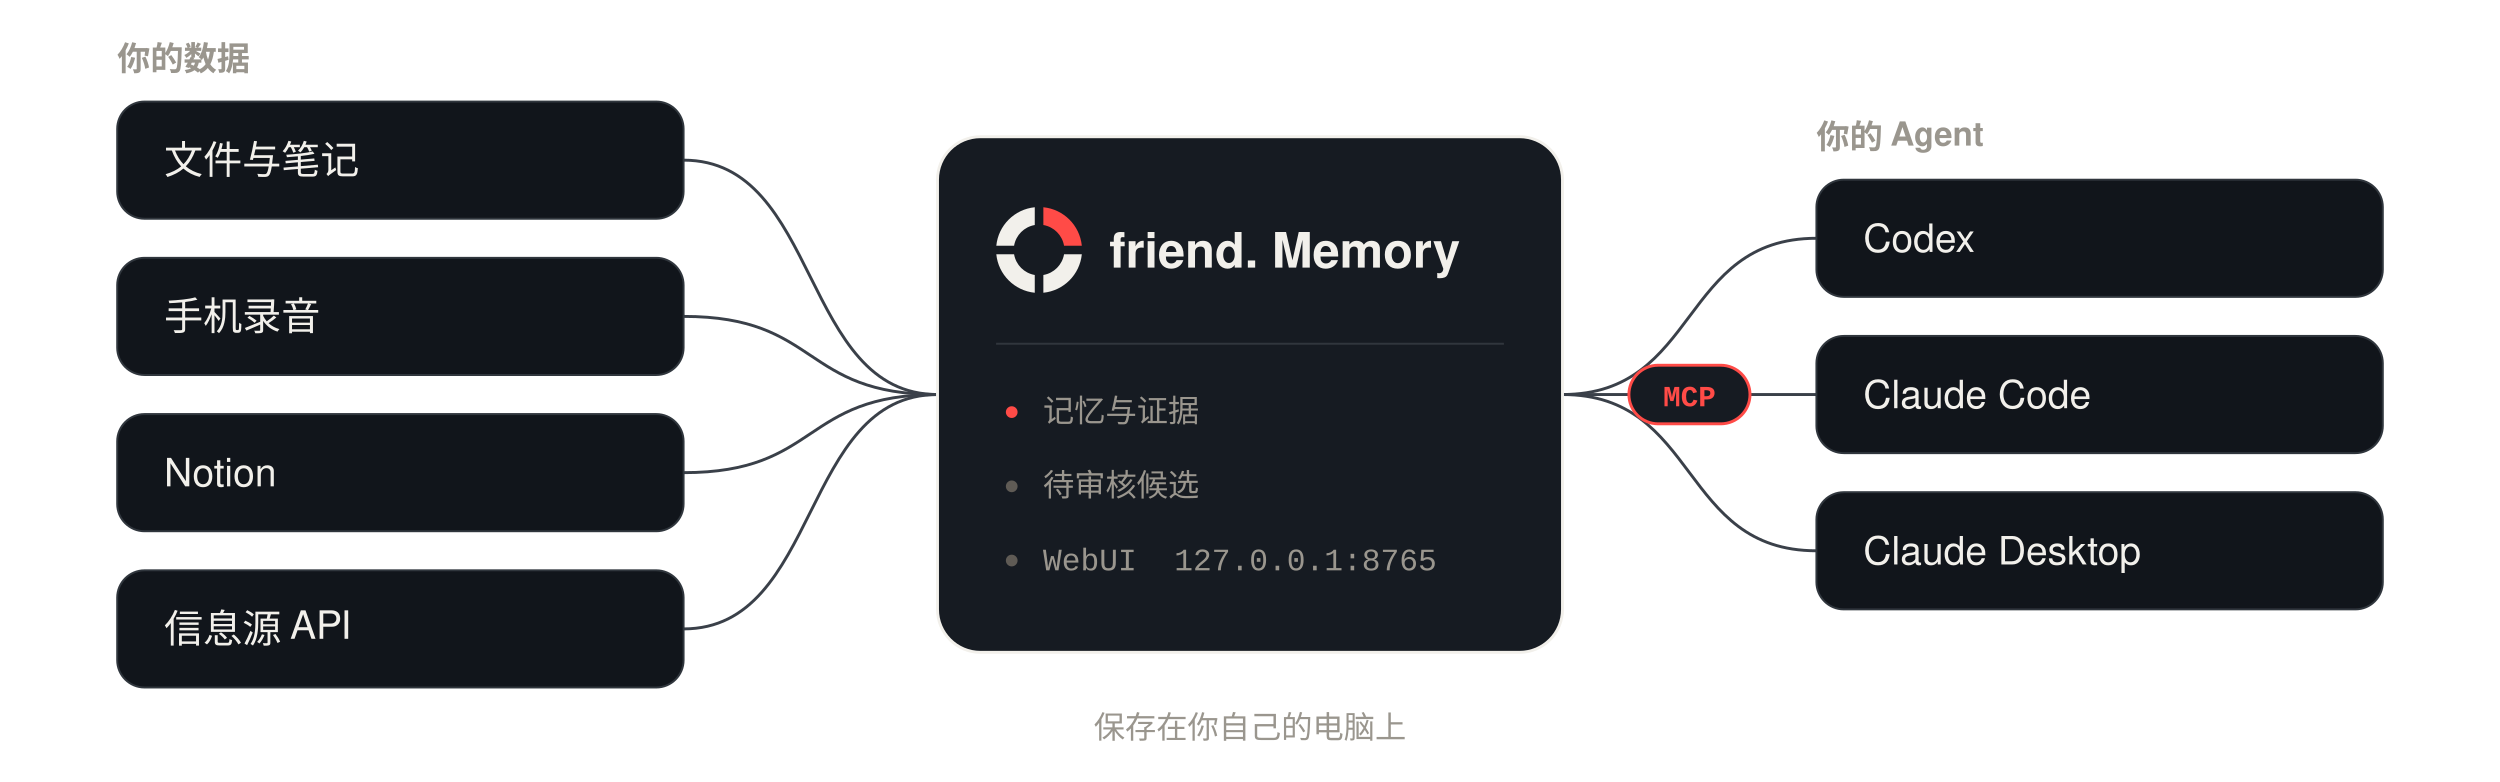
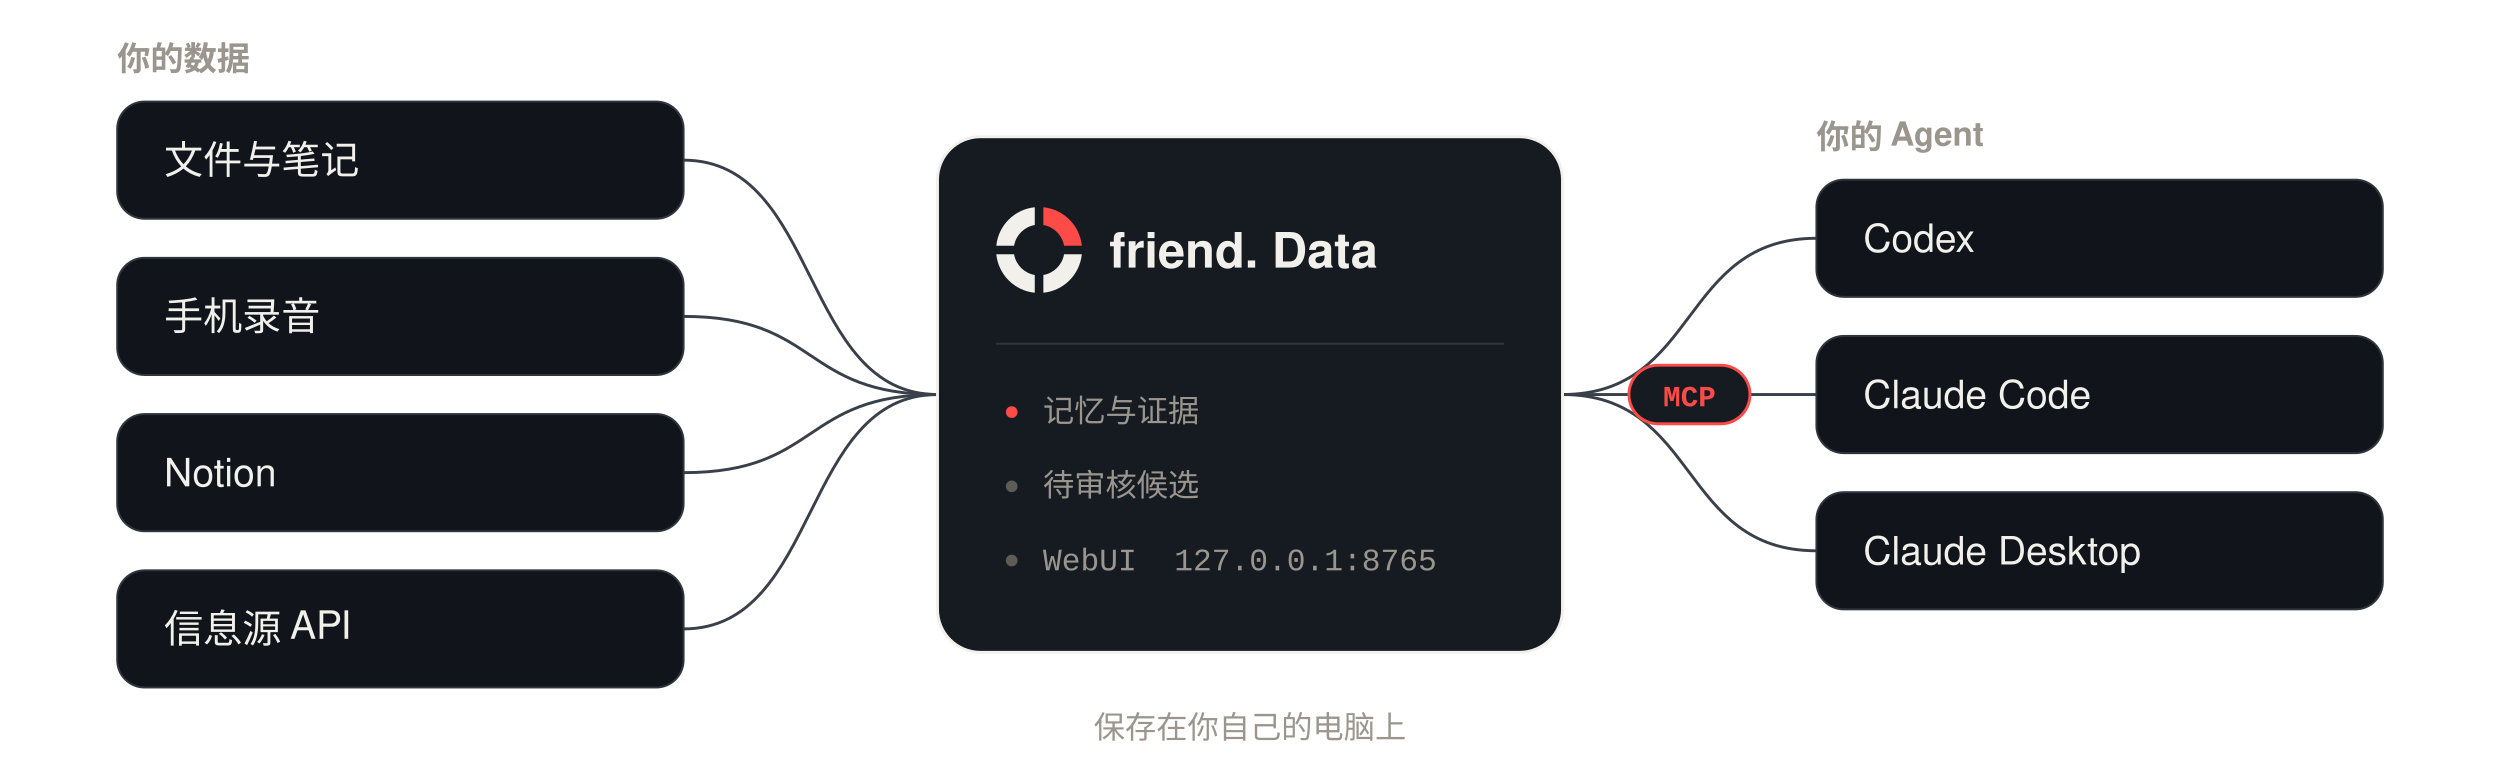
<svg xmlns="http://www.w3.org/2000/svg" viewBox="0 60 1280 400" width="1280" height="400" role="img" aria-label="friend. architecture">
  <style>.s{font-family:-apple-system, BlinkMacSystemFont, 'Segoe UI', 'Helvetica Neue', Helvetica, 'PingFang SC', 'Microsoft YaHei', Arial, sans-serif}.m{font-family:ui-monospace, SFMono-Regular, 'JetBrains Mono', Menlo, Consolas, 'Liberation Mono', monospace}</style>
  <path id="l0" d="M350,142 C420,142 410,262 480,262" fill="none" stroke="#3A4049" stroke-width="1.5" />
  <circle r="3.5" fill="#F2F0EB" opacity="0.8">
    <animateMotion dur="3.2s" begin="-0.1s" repeatCount="indefinite">
      <mpath href="#l0" />
    </animateMotion>
  </circle>
  <path id="l1" d="M350,222 C420,222 410,262 480,262" fill="none" stroke="#3A4049" stroke-width="1.5" />
  <circle r="3.5" fill="#F2F0EB" opacity="0.8">
    <animateMotion dur="3.2s" begin="-0.9s" repeatCount="indefinite">
      <mpath href="#l1" />
    </animateMotion>
  </circle>
  <path id="l2" d="M350,302 C420,302 410,262 480,262" fill="none" stroke="#3A4049" stroke-width="1.5" />
  <circle r="3.5" fill="#F2F0EB" opacity="0.8">
    <animateMotion dur="3.2s" begin="-1.7s" repeatCount="indefinite">
      <mpath href="#l2" />
    </animateMotion>
  </circle>
  <path id="l3" d="M350,382 C420,382 410,262 480,262" fill="none" stroke="#3A4049" stroke-width="1.5" />
  <circle r="3.5" fill="#F2F0EB" opacity="0.8">
    <animateMotion dur="3.2s" begin="-2.5s" repeatCount="indefinite">
      <mpath href="#l3" />
    </animateMotion>
  </circle>
  <path id="r0" d="M800,262 C870,262 860,182 930,182" fill="none" stroke="#3A4049" stroke-width="1.5" />
  <circle r="3.5" fill="#FF4B47">
    <animateMotion dur="2.6s" begin="-0.40s" repeatCount="indefinite">
      <mpath href="#r0" />
    </animateMotion>
  </circle>
  <path id="r1" d="M800,262 C870,262 860,262 930,262" fill="none" stroke="#3A4049" stroke-width="1.5" />
  <circle r="3.5" fill="#FF4B47">
    <animateMotion dur="2.6s" begin="-1.25s" repeatCount="indefinite">
      <mpath href="#r1" />
    </animateMotion>
  </circle>
  <path id="r2" d="M800,262 C870,262 860,342 930,342" fill="none" stroke="#3A4049" stroke-width="1.5" />
  <circle r="3.5" fill="#FF4B47">
    <animateMotion dur="2.6s" begin="-2.10s" repeatCount="indefinite">
      <mpath href="#r2" />
    </animateMotion>
  </circle>
  <text class="s" x="60" y="96" font-size="17" font-weight="600" fill="#9A968E">你的数据</text>
  <text class="s" x="930" y="136" font-size="17" font-weight="600" fill="#9A968E">你的 Agent</text>
  <rect x="60" y="112.0" width="290" height="60" rx="14" fill="#11151B" stroke="#30363D" />
  <text class="s" x="84" y="149" font-size="20" fill="#F2F0EB">文件与笔记</text>
  <rect x="60" y="192.0" width="290" height="60" rx="14" fill="#11151B" stroke="#30363D" />
  <text class="s" x="84" y="229" font-size="20" fill="#F2F0EB">手机录音</text>
  <rect x="60" y="272.0" width="290" height="60" rx="14" fill="#11151B" stroke="#30363D" />
  <text class="s" x="84" y="309" font-size="20" fill="#F2F0EB">Notion</text>
  <rect x="60" y="352.0" width="290" height="60" rx="14" fill="#11151B" stroke="#30363D" />
  <text class="s" x="84" y="389" font-size="20" fill="#F2F0EB">信息源 API</text>
  <rect x="930" y="152.0" width="290" height="60" rx="14" fill="#11151B" stroke="#30363D" />
  <text class="s" x="954" y="189" font-size="20" fill="#F2F0EB">Codex</text>
  <rect x="930" y="232.0" width="290" height="60" rx="14" fill="#11151B" stroke="#30363D" />
  <text class="s" x="954" y="269" font-size="20" fill="#F2F0EB">Claude Code</text>
  <rect x="930" y="312.0" width="290" height="60" rx="14" fill="#11151B" stroke="#30363D" />
  <text class="s" x="954" y="349" font-size="20" fill="#F2F0EB">Claude Desktop</text>
  <rect x="834" y="247" width="62" height="30" rx="15" fill="#161B22" stroke="#FF4B47" stroke-width="1.5" />
  <text class="m" x="865" y="268" text-anchor="middle" font-size="15" font-weight="700" fill="#FF4B47">MCP</text>
  <rect x="480" y="130" width="320" height="264" rx="22" fill="#161B22" stroke="#F2F0EB" stroke-width="1.5" />
  <g transform="translate(532 188) scale(0.22)">
    <path fill="#FF4B47" d="M10,-99.499A100,100 0 0 1 99.499,-10L58.146,-10A59,59 0 0 0 10,-58.146Z" />
    <path fill="#F2F0EB" d="M99.499,10A100,100 0 0 1 10,99.499L10,58.146A59,59 0 0 0 58.146,10Z" />
    <path fill="#F2F0EB" d="M-10,99.499A100,100 0 0 1 -99.499,10L-58.146,10A59,59 0 0 0 -10,58.146Z" />
    <path fill="#F2F0EB" d="M-99.499,-10A100,100 0 0 1 -10,-99.499L-10,-58.146A59,59 0 0 0 -58.146,-10Z" />
  </g>
-   <text class="s" x="568" y="197" font-size="25" font-weight="650" fill="#F2F0EB">friend. Memory</text>
+   <text class="s" x="568" y="197" font-size="25" font-weight="650" fill="#F2F0EB">friend. Data</text>
  <line x1="510" y1="236" x2="770" y2="236" stroke="#30363D" />
  <circle cx="518" cy="271" r="3" fill="#FF4B47" />
  <text class="m" x="534" y="276" font-size="16" fill="#9A968E" xml:space="preserve">记忆与证据</text>
  <circle cx="518" cy="309" r="3" fill="#5F5B55" />
  <text class="m" x="534" y="314" font-size="16" fill="#9A968E" xml:space="preserve">待审核候选</text>
  <circle cx="518" cy="347" r="3" fill="#5F5B55" />
  <text class="m" x="534" y="352" font-size="16" fill="#9A968E" xml:space="preserve">WebUI  127.0.0.1:8765</text>
  <text class="s" x="640.0" y="438" text-anchor="middle" font-size="16" fill="#9A968E">保存在你自己的电脑上</text>
</svg>
